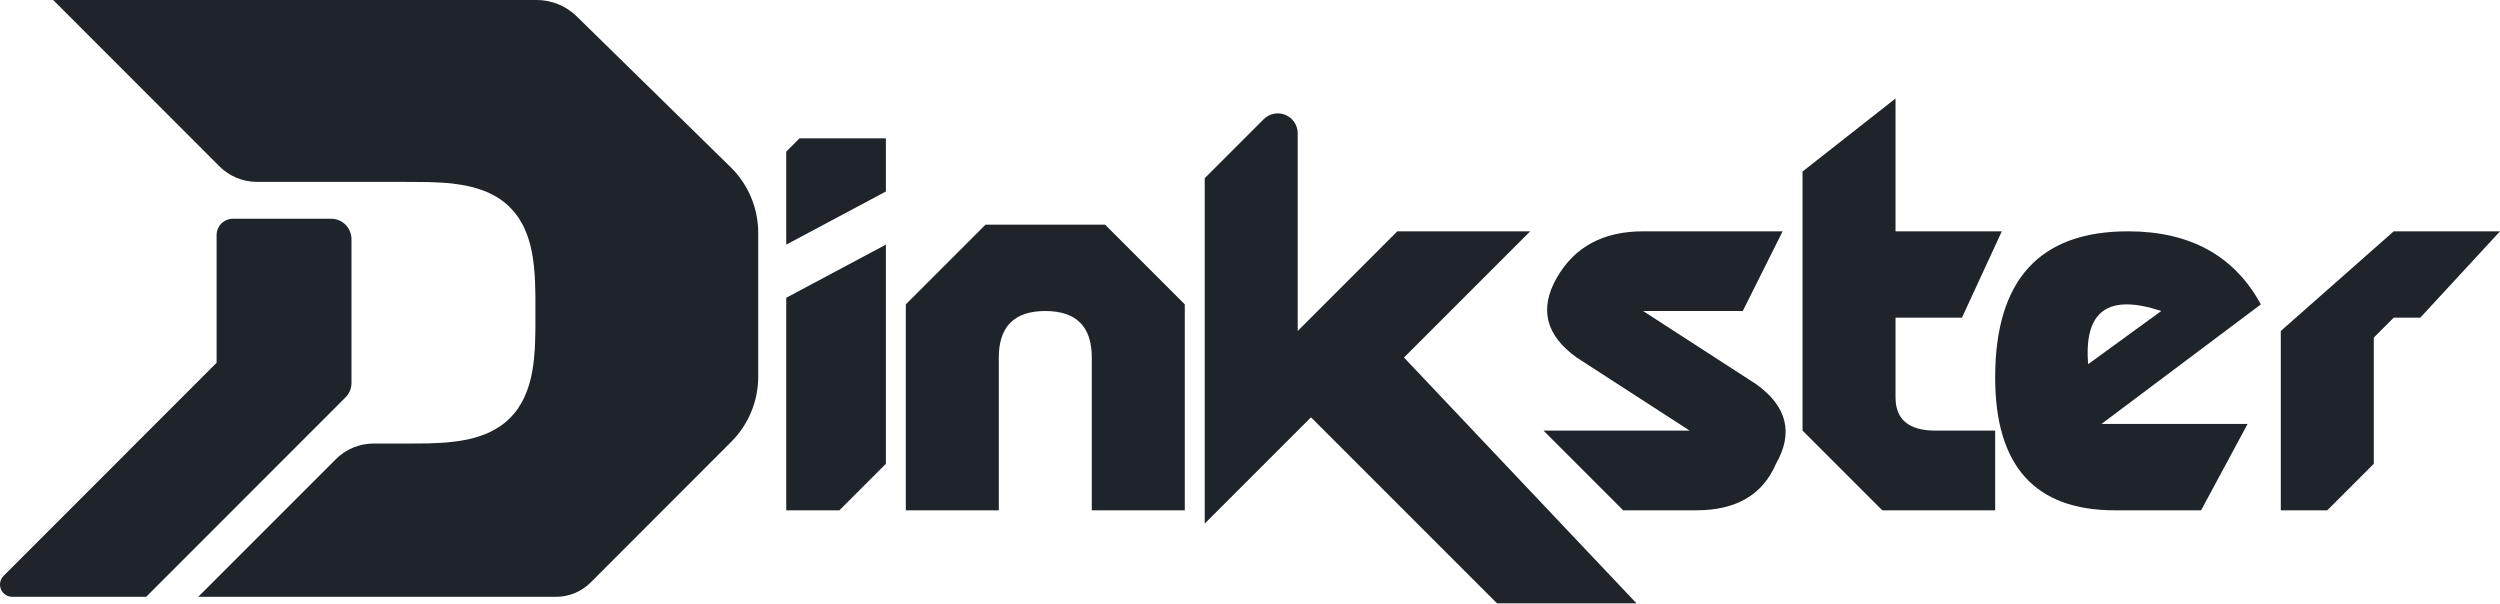
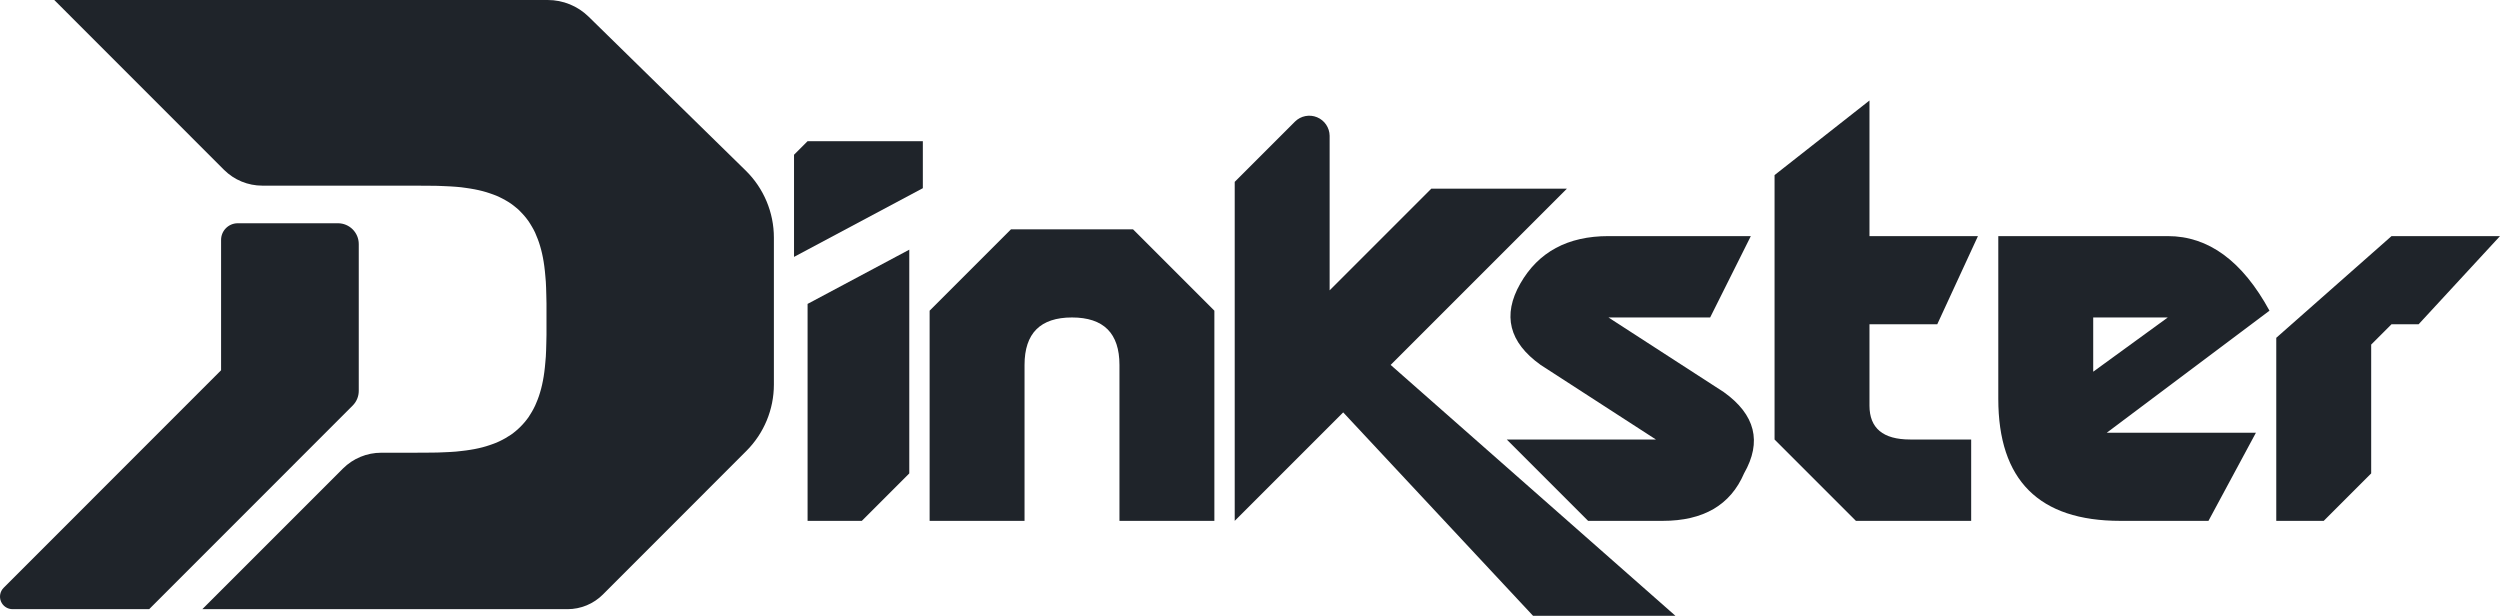
- <svg xmlns="http://www.w3.org/2000/svg" viewBox="0 0 1279.643 308.804" width="1279.643" height="308.804" version="1.1" id="svg233">
-   <defs id="defs71">
+ <svg xmlns="http://www.w3.org/2000/svg" viewBox="0 0 1253.718 308.804" width="1253.718" height="308.804" version="1.1" id="svg236">
+   <defs id="defs74">
    <clipPath id="e-open-counter" clipPathUnits="userSpaceOnUse">
-       <path d="M -20,-20 H 100 V 100 H -20 Z M 14,34 25,26 Q 13,22 14,34 Z" clip-rule="evenodd" id="path60" />
+       <path d="M -20,-20 H 100 V 100 H -20 Z m 34,54 v -5.538 h 7.615 z" clip-rule="evenodd" id="path60" />
+     </clipPath>
+     <clipPath id="k-beam-baseline" clipPathUnits="userSpaceOnUse">
+       <path d="M -20,-20 H 100 V 100 H 14 V 59.153 h -34 z" id="path63" />
    </clipPath>
    <clipPath id="approved-silhouette" clipPathUnits="userSpaceOnUse">
      <path id="silhouette-clip-path" fill="#32e6c5" d="M 156.4,176.8 H 680 a 62,62 0 0 1 43.4,17.7 L 890.1,357.8 A 99.6,99.6 0 0 1 920,429 v 155.9 a 99.6,99.6 0 0 1 -29.2,70.4 L 738.6,807.6 A 53.1,53.1 0 0 1 701,823.2 H 313.5 L 462.7,674 a 57.5,57.5 0 0 1 40.7,-16.8 h 33.7 l 16.7,-0.1 9,-0.1 7.5,-0.3 6.5,-0.3 5.8,-0.4 5.5,-0.6 5.1,-0.6 4.7,-0.7 4.6,-0.8 4.3,-0.9 4.1,-1 3.9,-1.1 3.7,-1.2 3.7,-1.3 3.4,-1.3 3.3,-1.5 3.2,-1.6 3.1,-1.7 2.9,-1.8 2.9,-1.8 2.7,-2 2.6,-2.1 2.5,-2.2 2.3,-2.2 2.3,-2.4 2.2,-2.5 2.1,-2.6 2,-2.7 1.8,-2.9 1.8,-2.9 1.7,-3.1 1.6,-3.2 1.4,-3.3 1.4,-3.4 1.3,-3.6 1.2,-3.8 1.1,-3.9 1,-4.1 0.9,-4.3 0.8,-4.5 0.7,-4.8 0.6,-5.1 0.5,-5.4 0.5,-5.9 0.3,-6.5 0.2,-7.4 0.2,-9.1 v -16.7 -16.7 l -0.2,-9.1 -0.2,-7.4 -0.3,-6.5 -0.5,-5.9 -0.5,-5.4 -0.6,-5.1 -0.7,-4.8 -0.8,-4.5 -0.9,-4.3 -1,-4.1 -1.1,-3.9 -1.2,-3.8 -1.3,-3.6 -1.4,-3.4 -1.4,-3.4 -1.6,-3.2 -1.7,-3 -1.8,-3 -1.8,-2.8 -2,-2.7 -2.1,-2.6 -2.2,-2.5 -2.3,-2.4 -2.3,-2.3 -2.5,-2.1 -2.6,-2.1 -2.7,-2 -2.9,-1.9 -2.9,-1.7 -3.1,-1.7 -3.2,-1.6 -3.3,-1.5 -3.4,-1.3 -3.7,-1.3 -3.7,-1.2 -3.9,-1.1 -4.1,-1 -4.3,-0.9 -4.6,-0.8 -4.7,-0.7 -5.1,-0.7 -5.5,-0.5 -5.8,-0.4 -6.5,-0.3 -7.5,-0.3 -9,-0.1 -16.7,-0.1 H 377.2 A 57.5,57.5 0 0 1 336.5,357 Z m 177,254.6 a 17.7,17.7 0 0 1 17.7,-17.7 h 106.3 a 22.1,22.1 0 0 1 22.1,22.1 v 155.7 a 22.1,22.1 0 0 1 -6.5,15.7 l -215.9,216 h -145 a 13.3,13.3 0 0 1 -9.4,-22.7 L 333.4,569.7 Z" />
    </clipPath>
    <clipPath id="plane-coral" clipPathUnits="userSpaceOnUse">
-       <path d="m 343,68 67.8,67.8 a 45,45 0 0 1 13.2,31.8 v 112.8 a 45,45 0 0 1 -13.2,31.8 L 363,360 H 600 V 40 H 343 Z" transform="matrix(2.213439,0,0,2.213439,-180.079,26.32411)" id="path65" />
+       <path d="m 343,68 67.8,67.8 a 45,45 0 0 1 13.2,31.8 v 112.8 a 45,45 0 0 1 -13.2,31.8 L 363,360 H 600 V 40 H 343 Z" transform="matrix(2.213439,0,0,2.213439,-180.079,26.32411)" id="path68" />
    </clipPath>
    <clipPath id="plane-yellow" clipPathUnits="userSpaceOnUse">
-       <path d="M 80,240 H 232 V 390 H 80 Z" transform="matrix(2.213439,0,0,2.213439,-180.079,26.32411)" id="path68" />
+       <path d="M 80,240 H 232 V 390 H 80 Z" transform="matrix(2.213439,0,0,2.213439,-180.079,26.32411)" id="path71" />
    </clipPath>
  </defs>
  <g id="07_Exports_Artboards" style="display:inline" transform="translate(-44.15715,-2093.996)">
    <g id="wordmark-light" transform="matrix(3.4,0,0,3.4,-60,1750)" color="#1f242a">
-       <g transform="matrix(0.139,0,0,0.139,16.9,76.6)" id="g163">
+       <g transform="matrix(0.139,0,0,0.139,16.9,76.6)" id="g166">
        <path id="wordmark-light-d" fill="currentColor" d="M 156.4,176.8 H 680 a 62,62 0 0 1 43.4,17.7 L 890.1,357.8 A 99.6,99.6 0 0 1 920,429 v 155.9 a 99.6,99.6 0 0 1 -29.2,70.4 L 738.6,807.6 A 53.1,53.1 0 0 1 701,823.2 H 313.5 L 462.7,674 a 57.5,57.5 0 0 1 40.7,-16.8 h 33.7 l 16.7,-0.1 9,-0.1 7.5,-0.3 6.5,-0.3 5.8,-0.4 5.5,-0.6 5.1,-0.6 4.7,-0.7 4.6,-0.8 4.3,-0.9 4.1,-1 3.9,-1.1 3.7,-1.2 3.7,-1.3 3.4,-1.3 3.3,-1.5 3.2,-1.6 3.1,-1.7 2.9,-1.8 2.9,-1.8 2.7,-2 2.6,-2.1 2.5,-2.2 2.3,-2.2 2.3,-2.4 2.2,-2.5 2.1,-2.6 2,-2.7 1.8,-2.9 1.8,-2.9 1.7,-3.1 1.6,-3.2 1.4,-3.3 1.4,-3.4 1.3,-3.6 1.2,-3.8 1.1,-3.9 1,-4.1 0.9,-4.3 0.8,-4.5 0.7,-4.8 0.6,-5.1 0.5,-5.4 0.5,-5.9 0.3,-6.5 0.2,-7.4 0.2,-9.1 v -16.7 -16.7 l -0.2,-9.1 -0.2,-7.4 -0.3,-6.5 -0.5,-5.9 -0.5,-5.4 -0.6,-5.1 -0.7,-4.8 -0.8,-4.5 -0.9,-4.3 -1,-4.1 -1.1,-3.9 -1.2,-3.8 -1.3,-3.6 -1.4,-3.4 -1.4,-3.4 -1.6,-3.2 -1.7,-3 -1.8,-3 -1.8,-2.8 -2,-2.7 -2.1,-2.6 -2.2,-2.5 -2.3,-2.4 -2.3,-2.3 -2.5,-2.1 -2.6,-2.1 -2.7,-2 -2.9,-1.9 -2.9,-1.7 -3.1,-1.7 -3.2,-1.6 -3.3,-1.5 -3.4,-1.3 -3.7,-1.3 -3.7,-1.2 -3.9,-1.1 -4.1,-1 -4.3,-0.9 -4.6,-0.8 -4.7,-0.7 -5.1,-0.7 -5.5,-0.5 -5.8,-0.4 -6.5,-0.3 -7.5,-0.3 -9,-0.1 -16.7,-0.1 H 377.2 A 57.5,57.5 0 0 1 336.5,357 Z m 177,254.6 a 17.7,17.7 0 0 1 17.7,-17.7 h 106.3 a 22.1,22.1 0 0 1 22.1,22.1 v 155.7 a 22.1,22.1 0 0 1 -6.5,15.7 l -215.9,216 h -145 a 13.3,13.3 0 0 1 -9.4,-22.7 L 333.4,569.7 Z" />
      </g>
-       <g fill="currentColor" id="g172">
-         <path id="light-i" d="M 2,0 H 15 V 8 L 0,16 V 2 Z M 0,24 15,16 V 49 L 8,56 H 0 Z" transform="translate(149,122)" fill-rule="evenodd" />
-         <path id="light-n" d="M 0,56 V 25 L 12,13 H 30 L 42,25 V 56 H 28 V 33 q 0,-7 -7,-7 -7,0 -7,7 v 23 z" transform="translate(167,122)" fill-rule="evenodd" />
-         <path id="light-k" d="M 0,6 8.9,-2.9 A 3,3 0 0 1 14,-0.8 V 29 L 29,14 H 49 L 30,33 65,70 H 44 L 16,42 0,58 Z" transform="translate(212,122)" fill-rule="evenodd" />
-         <path id="light-s" d="M 36,14 30,26 H 15 l 17,11 q 7,5 3,12 -3,7 -12,7 H 12 L 0,44 H 22 L 5,33 Q -2,28 2,21 6,14 15,14 Z" transform="translate(263,122)" fill-rule="evenodd" />
-         <path id="light-t" d="M 0,5 14,-6 V 14 H 30 L 24,27 H 14 v 12 q 0,5 6,5 h 9 V 56 H 12 L 0,44 Z" transform="translate(302,122)" fill-rule="evenodd" />
-         <path id="light-e" d="M 40,25 16,43 H 38 L 31,56 H 18 Q 0,56 0,36 0,14 20,14 34,14 40,25 Z M 14,34 25,26 Q 13,22 14,34 Z" transform="translate(331,122)" fill-rule="evenodd" />
-         <path id="light-r" d="M 0,56 V 29 L 17,14 H 33 L 21,27 h -4 l -3,3 v 19 l -7,7 z" transform="translate(374,122)" fill-rule="evenodd" />
+       <g fill="currentColor" id="g175">
+         <path id="light-i" d="M 0,0 H 17 V 6.933 L -2,17.067 V 2 Z M 0,24 15,16 V 49 L 8,56 H 0 Z" transform="translate(149.75,122)" fill-rule="evenodd" />
+         <path id="light-n" d="M 0,56 V 25 L 12,13 H 30 L 42,25 V 56 H 28 V 33 q 0,-7 -7,-7 -7,0 -7,7 v 23 z" transform="translate(167.75,122)" fill-rule="evenodd" />
+         <path id="light-k" d="M 0,6 8.9,-2.9 A 3,3 0 0 1 14,-0.8 V 22 L 29,7 H 49 L 23,33 65,70 H 44 L 16,40 0,56 Z" transform="translate(212.75,122)" fill-rule="evenodd" />
+         <path id="light-s" d="M 36,14 30,26 H 15 l 17,11 q 7,5 3,12 -3,7 -12,7 H 12 L 0,44 H 22 L 5,33 Q -2,28 2,21 6,14 15,14 Z" transform="translate(252.875,122)" fill-rule="evenodd" />
+         <path id="light-t" d="M 0,5 14,-6 V 14 H 30 L 24,27 H 14 v 12 q 0,5 6,5 h 9 V 56 H 12 L 0,44 Z" transform="translate(292.375,122)" fill-rule="evenodd" />
+         <path id="light-e" d="M 40,25 16,43 H 38 L 31,56 H 18 Q 0,56 0,38 V 14 h 25 q 9,0 15,11 z m -26,9 v -8 h 11 z" transform="translate(325.375,122)" fill-rule="evenodd" />
+         <path id="light-r" d="M 0,56 V 29 L 17,14 H 33 L 21,27 h -4 l -3,3 v 19 l -7,7 z" transform="translate(366.375,122)" fill-rule="evenodd" />
      </g>
    </g>
  </g>
</svg>
